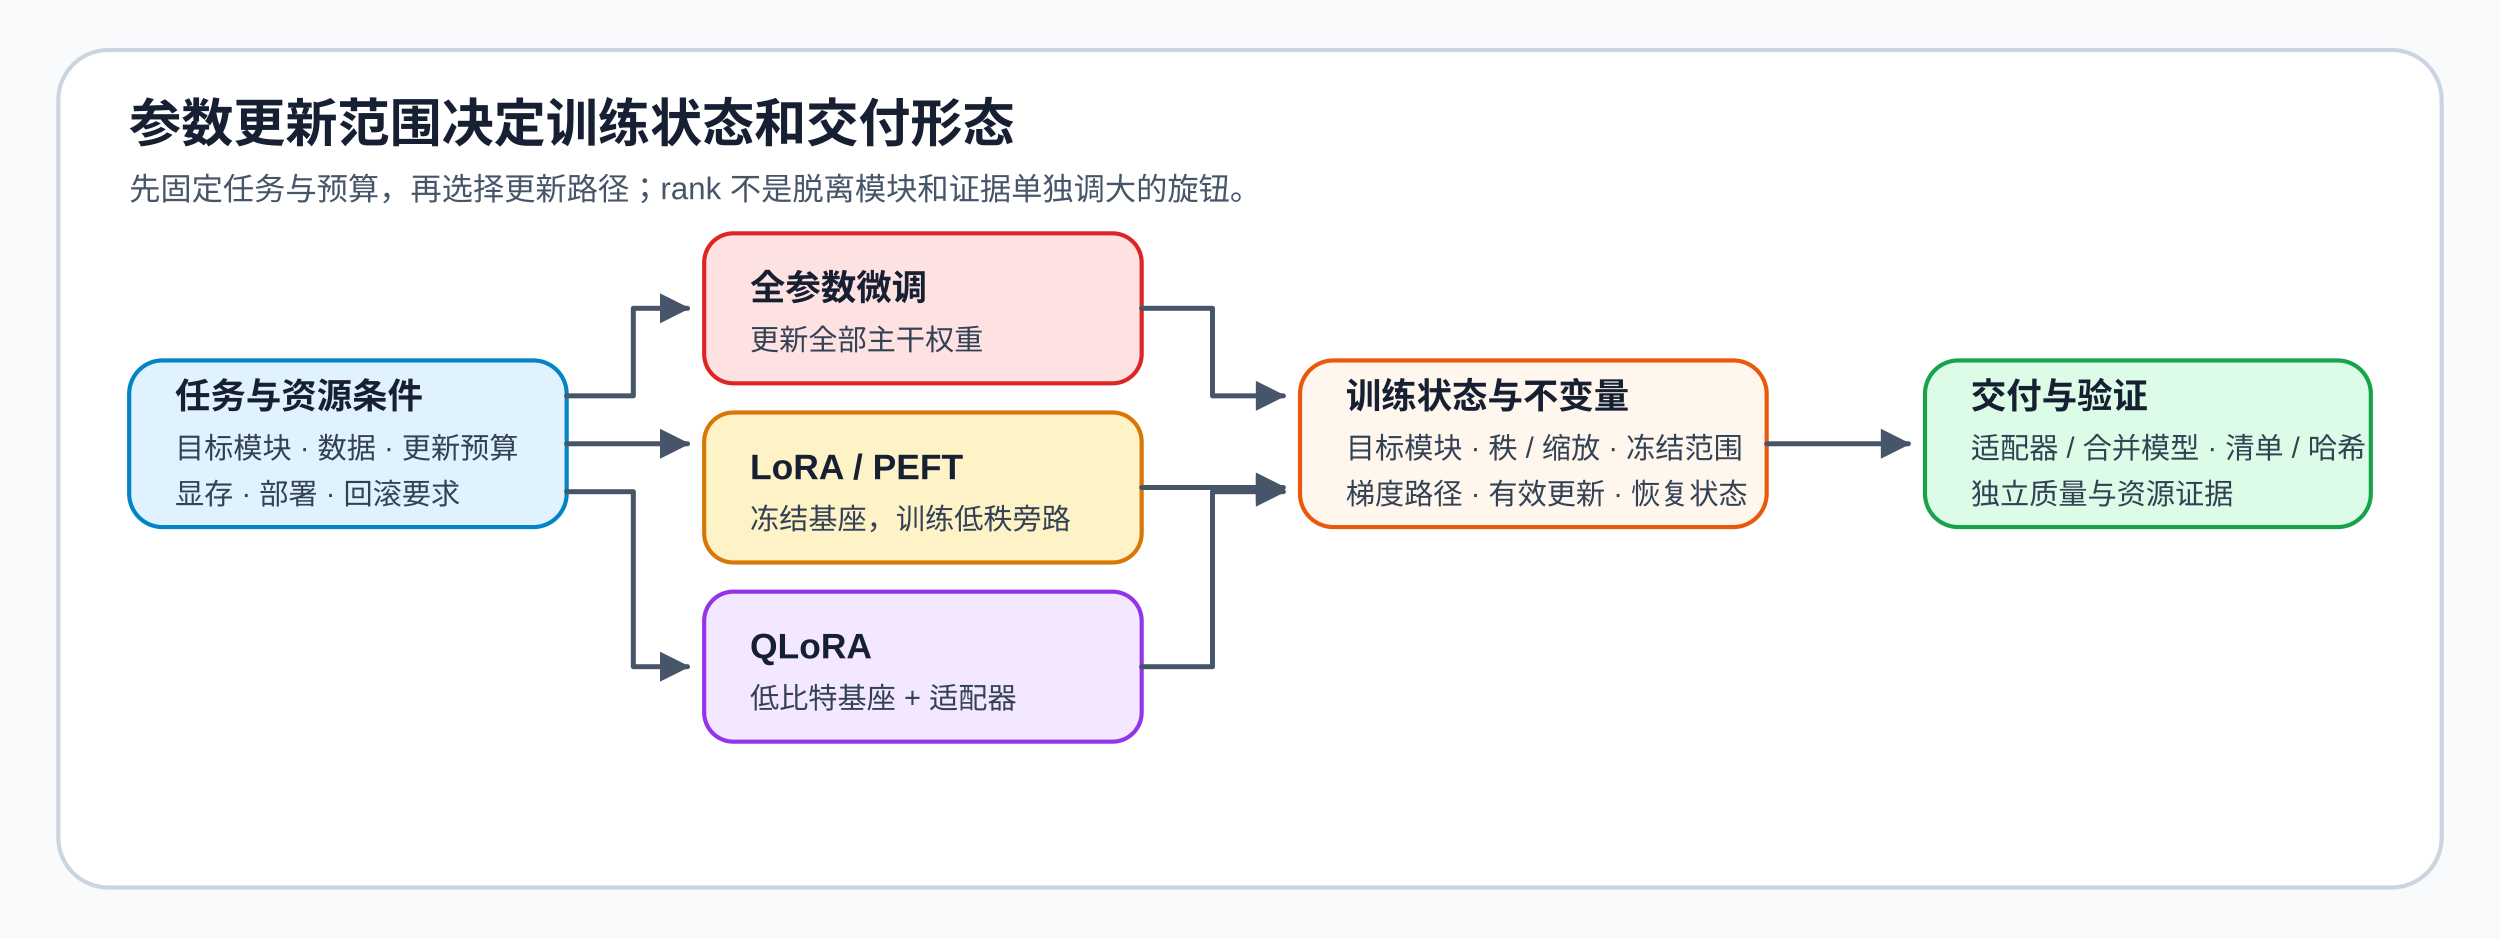
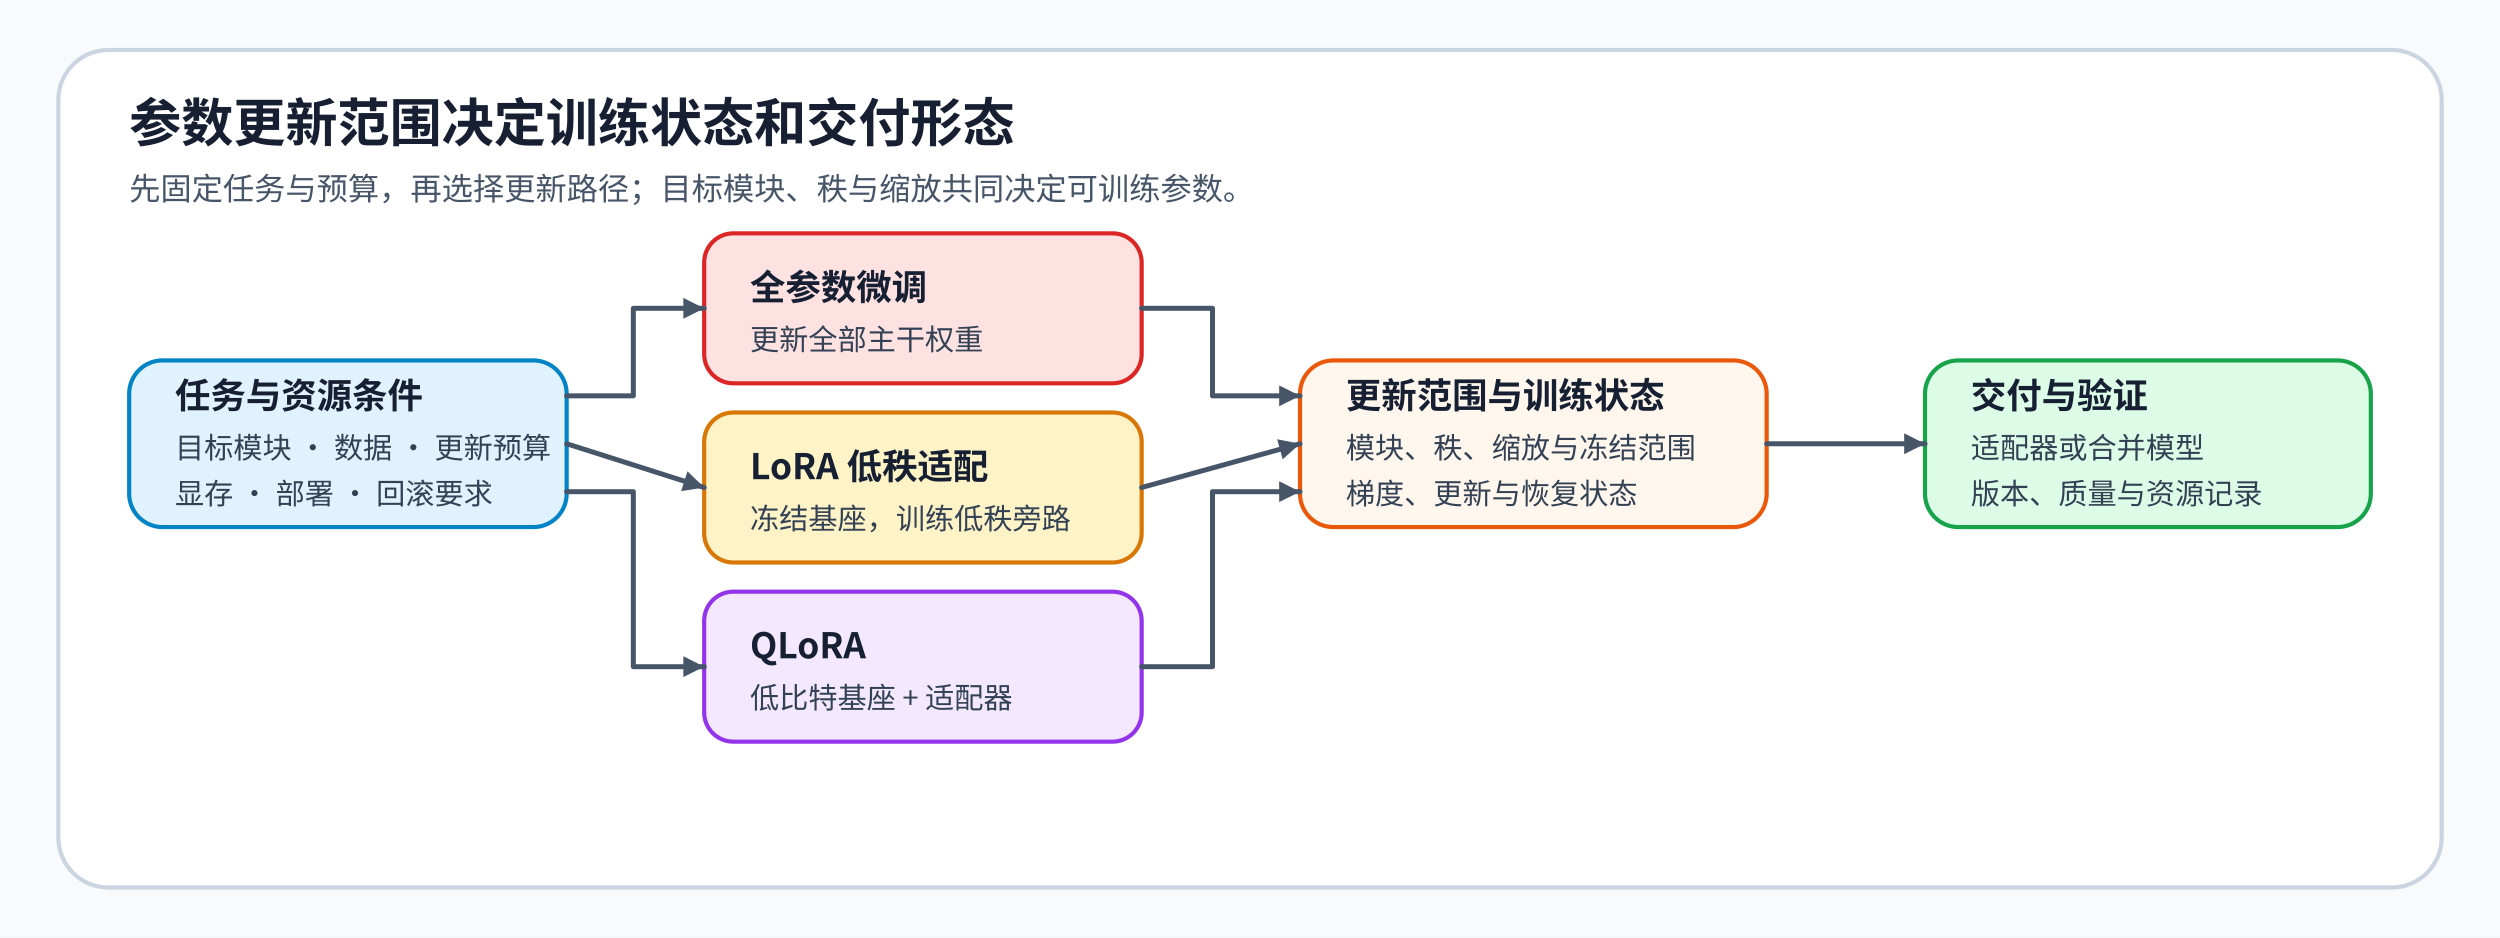
<svg xmlns="http://www.w3.org/2000/svg" width="1200" height="450" viewBox="0 0 1200 450" role="img" aria-labelledby="title desc">
  <defs>
-     <marker id="a" markerWidth="6" markerHeight="6" refX="5.5" refY="3" orient="auto">
-       <path d="M0 0L6 3L0 6Z" fill="#475569" />
+     <marker id="a" markerWidth="10" markerHeight="10" refX="10" refY="5" orient="auto" markerUnits="userSpaceOnUse">
+       <path d="M0 0L10 5L0 10Z" fill="#475569" />
    </marker>
-     <style>.t{font:700 25px Arial,sans-serif;fill:#172033}.s{font:15px Arial,sans-serif;fill:#475569}.h{font:700 17px Arial,sans-serif;fill:#172033}.c{font:14px Arial,sans-serif;fill:#334155}.l{fill:none;stroke:#475569;stroke-width:2.4;stroke-linecap:round;stroke-linejoin:round;marker-end:url(#a)}</style>
+     <style>.t{font-family:"Noto Sans CJK SC",sans-serif;font-size:25px;font-weight:700;fill:#172033}.s{font-family:"Noto Sans CJK SC",sans-serif;font-size:15px;font-weight:400;fill:#475569}.h{font-family:"Noto Sans CJK SC",sans-serif;font-size:17px;font-weight:700;fill:#172033}.c{font-family:"Noto Sans CJK SC",sans-serif;font-size:14px;font-weight:400;fill:#334155}.l{fill:none;stroke:#475569;stroke-width:2.4;stroke-linecap:round;stroke-linejoin:round;marker-end:url(#a)}</style>
  </defs>
  <rect width="1200" height="450" fill="#F8FAFC" />
  <rect x="28" y="24" width="1144" height="402" rx="24" fill="#FFF" stroke="#CBD5E1" stroke-width="2" />
  <text x="62" y="68" class="t">参数更新范围决定训练状态和交付形态</text>
-   <text x="62" y="96" class="s">先固定任务与预算，再选择更新路径；rank 不是脱离模块和证据单独调大的旋钮。</text>
-   <rect x="62" y="173" width="210" height="80" rx="16" fill="#E0F2FE" stroke="#0284C7" stroke-width="2" />
+   <text x="62" y="96" class="s">先固定任务与预算，再选择更新路径；目标模块、秩与缩放共同决定可训练参数。</text>
+   <rect id="node-2" x="62" y="173" width="210" height="80" rx="16" fill="#E0F2FE" stroke="#0284C7" stroke-width="2" />
  <text x="84" y="196" class="h">任务与资源条件</text>
  <text x="84" y="220" class="c">目标模块 · 数据 · 更新预算</text>
  <text x="84" y="242" class="c">显存 · 部署 · 回滚要求</text>
-   <rect x="338" y="112" width="210" height="72" rx="14" fill="#FEE2E2" stroke="#DC2626" stroke-width="2" />
+   <rect id="node-3" x="338" y="112" width="210" height="72" rx="14" fill="#FEE2E2" stroke="#DC2626" stroke-width="2" />
  <text x="360" y="144" class="h">全参数微调</text>
  <text x="360" y="168" class="c">更新全部主干权重</text>
-   <rect x="338" y="198" width="210" height="72" rx="14" fill="#FEF3C7" stroke="#D97706" stroke-width="2" />
-   <text x="360" y="230" class="h">LoRA / PEFT</text>
+   <rect id="node-4" x="338" y="198" width="210" height="72" rx="14" fill="#FEF3C7" stroke="#D97706" stroke-width="2" />
+   <text x="360" y="230" class="h">LoRA 低秩适配</text>
  <text x="360" y="254" class="c">冻结基座，训练低秩旁路</text>
-   <rect x="338" y="284" width="210" height="72" rx="14" fill="#F3E8FF" stroke="#9333EA" stroke-width="2" />
+   <rect id="node-5" x="338" y="284" width="210" height="72" rx="14" fill="#F3E8FF" stroke="#9333EA" stroke-width="2" />
  <text x="360" y="316" class="h">QLoRA</text>
  <text x="360" y="340" class="c">低比特基座 + 适配器</text>
-   <rect x="624" y="173" width="224" height="80" rx="16" fill="#FFF7ED" stroke="#EA580C" stroke-width="2" />
-   <text x="646" y="196" class="h">训练状态与不变量</text>
-   <text x="646" y="220" class="c">目标模块 · 秩 / 缩放 · 冻结范围</text>
-   <text x="646" y="242" class="c">梯度路径 · 有效更新 · 恢复状态</text>
-   <rect x="924" y="173" width="214" height="80" rx="16" fill="#DCFCE7" stroke="#16A34A" stroke-width="2" />
+   <rect id="node-6" x="624" y="173" width="224" height="80" rx="16" fill="#FFF7ED" stroke="#EA580C" stroke-width="2" />
+   <text x="646" y="196" class="h">更新范围与训练状态</text>
+   <text x="646" y="220" class="c">模块、秩、缩放与冻结范围</text>
+   <text x="646" y="242" class="c">梯度、更新与恢复状态</text>
+   <rect id="node-7" x="924" y="173" width="214" height="80" rx="16" fill="#DCFCE7" stroke="#16A34A" stroke-width="2" />
  <text x="946" y="196" class="h">交付与验证</text>
-   <text x="946" y="220" class="c">适配器 / 合并模型 · 清单 / 哈希</text>
-   <text x="946" y="242" class="c">独立质量与资源证据</text>
-   <path d="M272 190H304V148H330" class="l" />
-   <path d="M272 213H330" class="l" />
-   <path d="M272 236H304V320H330" class="l" />
-   <path d="M548 148H582V190H616" class="l" />
-   <path d="M548 234H616" class="l" />
-   <path d="M548 320H582V236H616" class="l" />
-   <path d="M848 213H916" class="l" />
+   <text x="946" y="220" class="c">适配器或合并模型</text>
+   <text x="946" y="242" class="c">版本、质量与资源记录</text>
+   <path d="M272 190H304V148H338" data-source="node-2" data-target="node-3" class="l" />
+   <path d="M272 213L338 234" data-source="node-2" data-target="node-4" class="l" />
+   <path d="M272 236H304V320H338" data-source="node-2" data-target="node-5" class="l" />
+   <path d="M548 148H582V190H624" data-source="node-3" data-target="node-6" class="l" />
+   <path d="M548 234L624 213" data-source="node-4" data-target="node-6" class="l" />
+   <path d="M548 320H582V236H624" data-source="node-5" data-target="node-6" class="l" />
+   <path d="M848 213H924" data-source="node-6" data-target="node-7" class="l" />
</svg>
